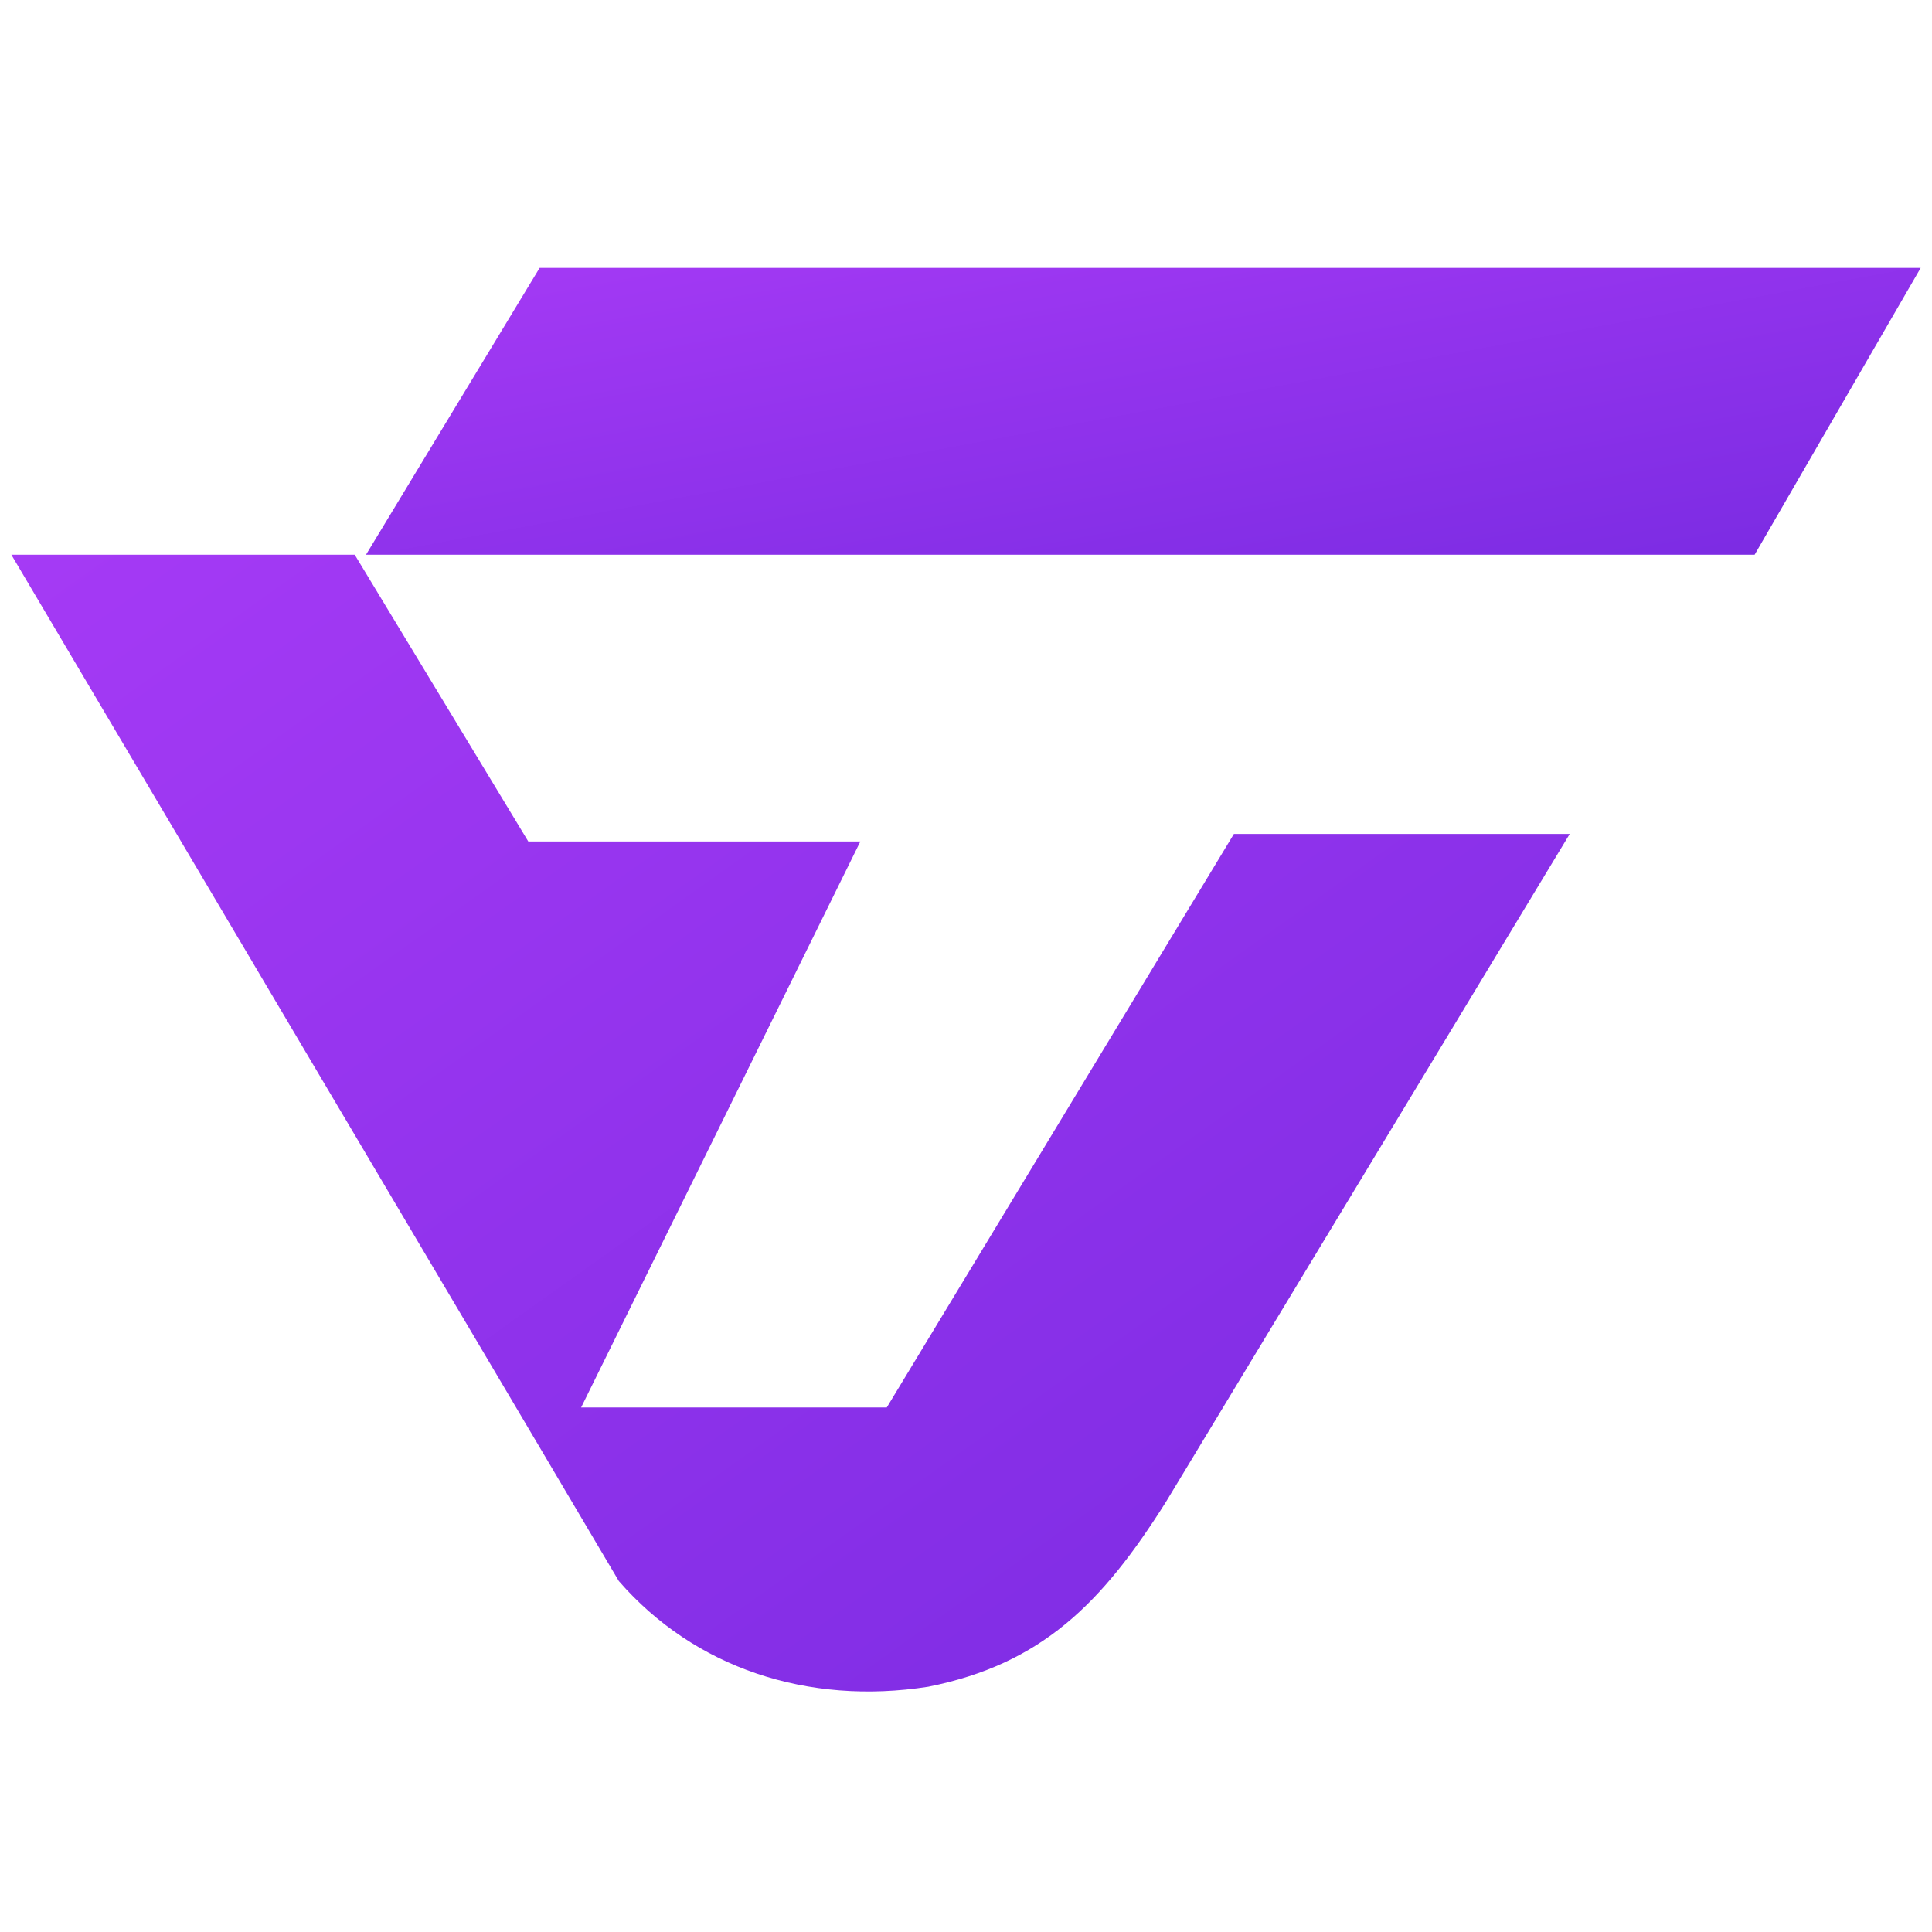
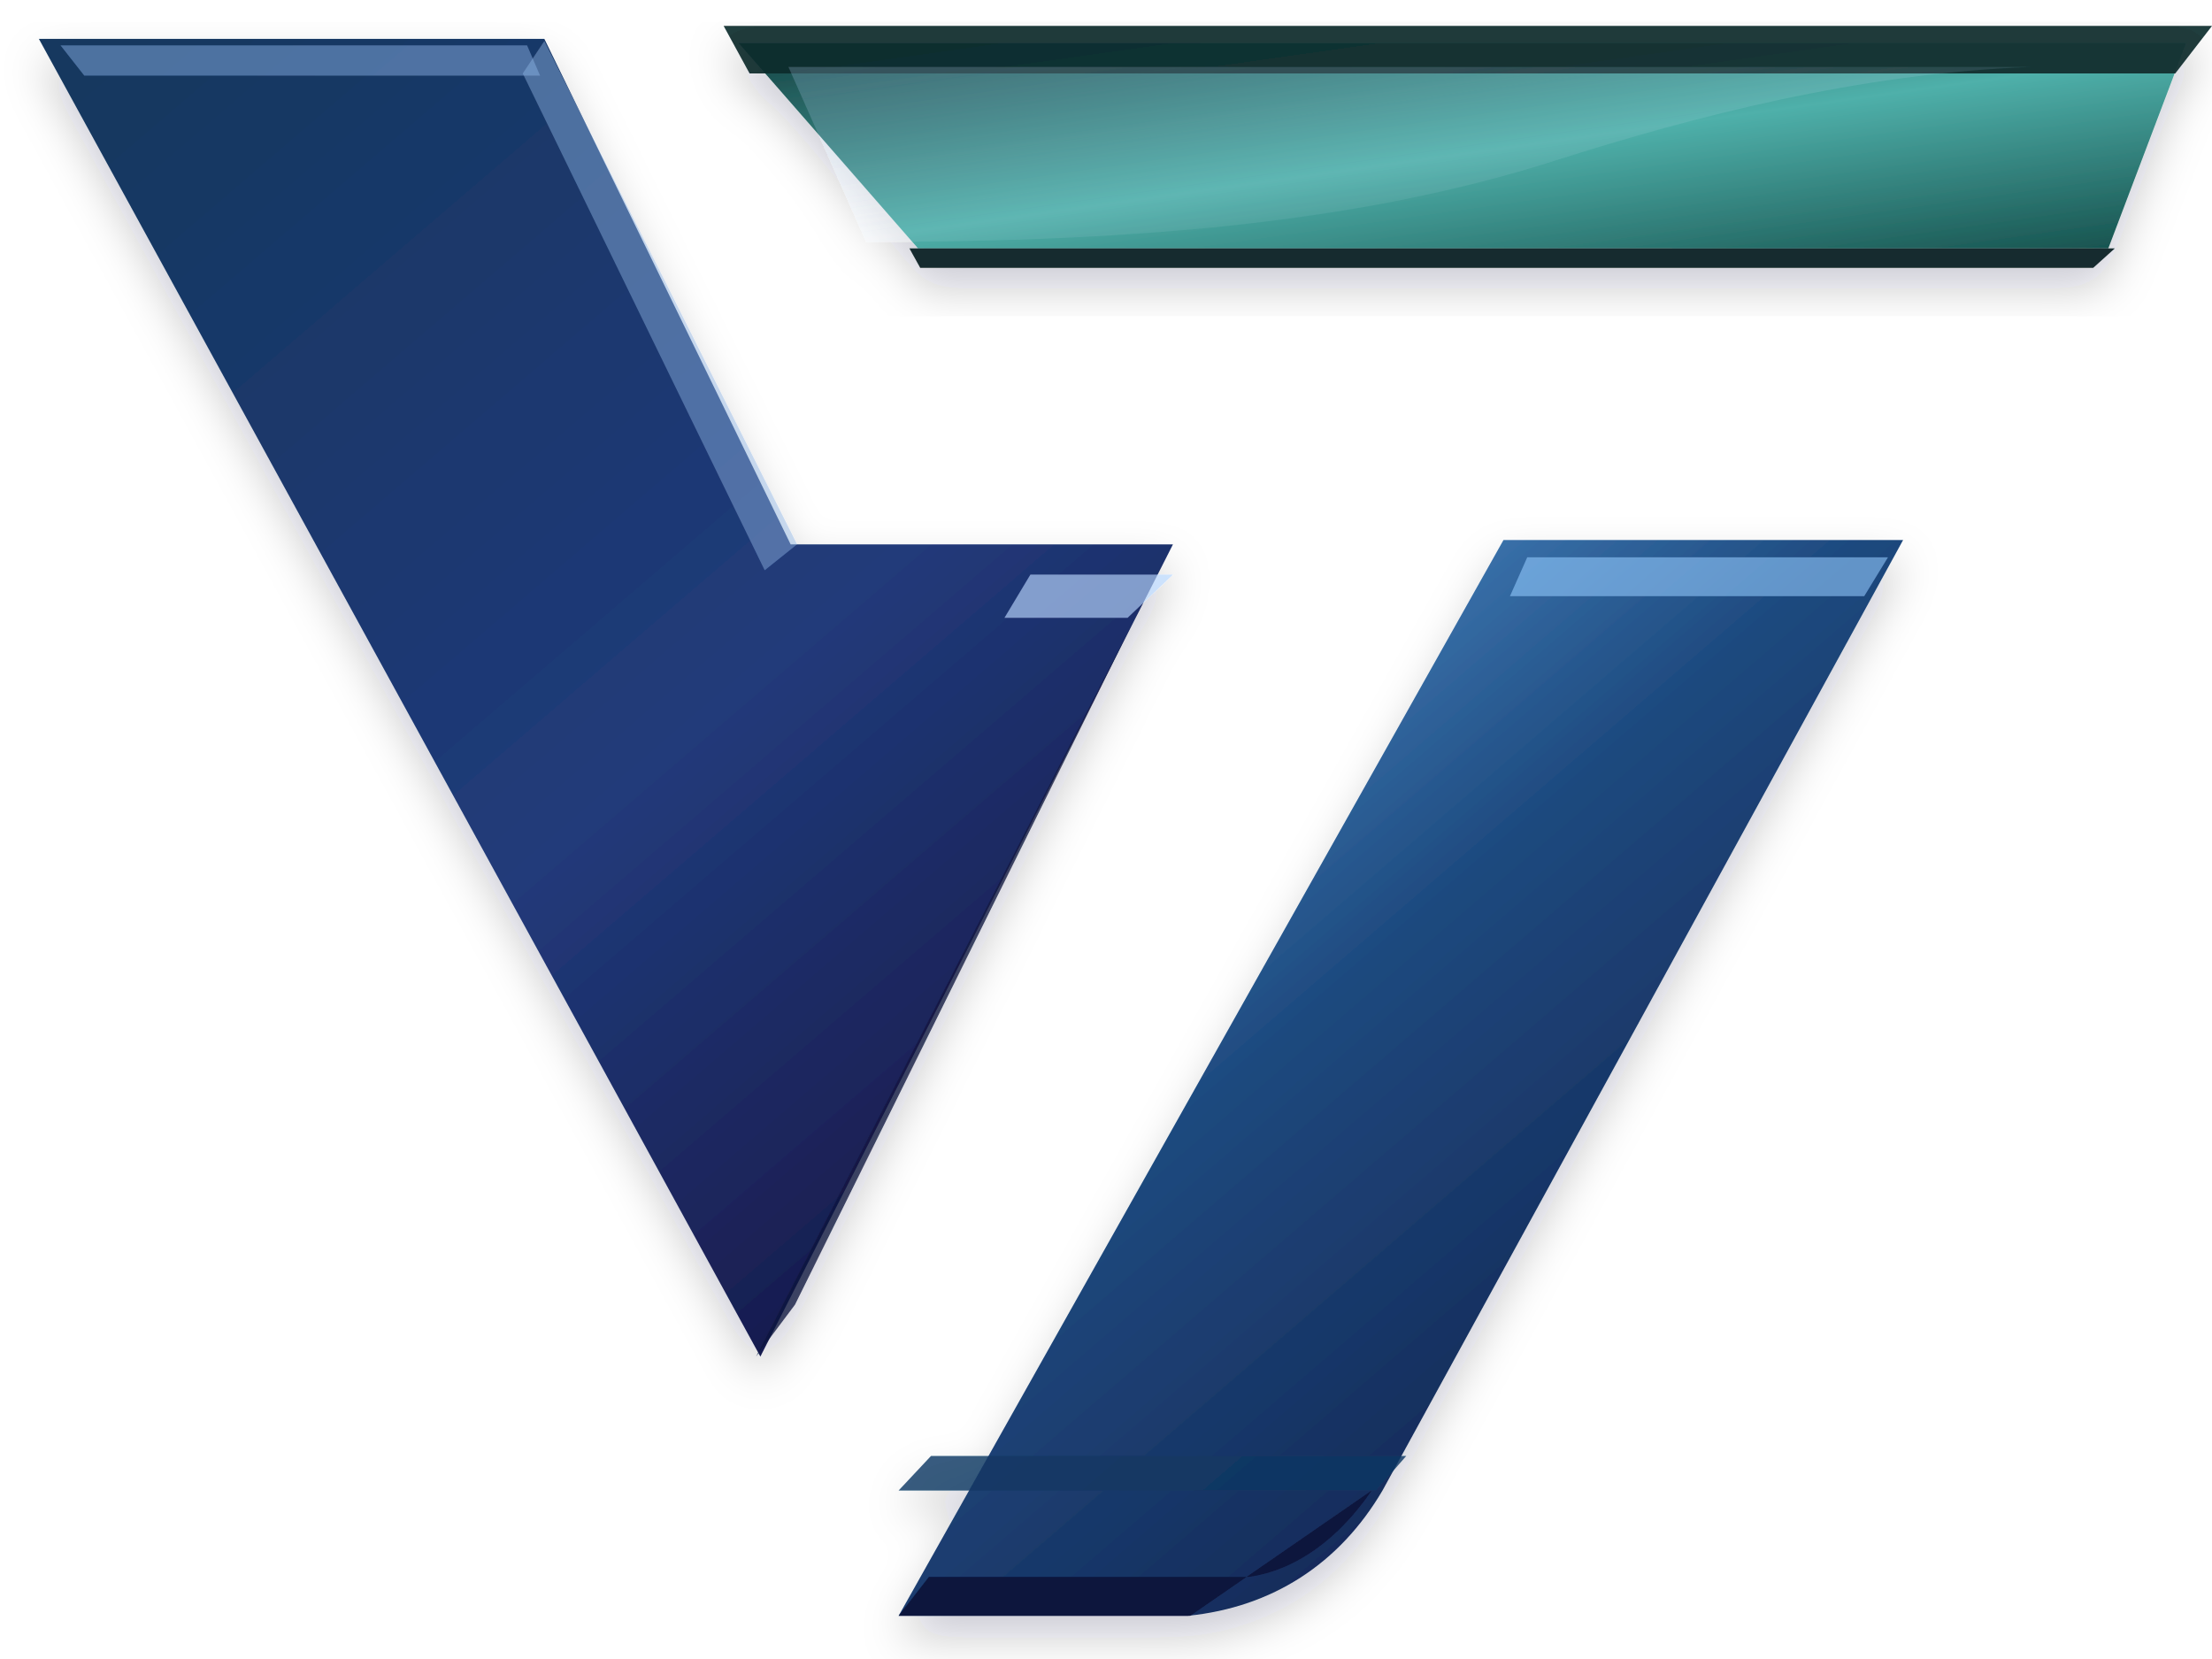
- <svg xmlns="http://www.w3.org/2000/svg" viewBox="0 0 512 512" role="img" aria-label="VTUR simbolo">
+ <svg xmlns="http://www.w3.org/2000/svg" viewBox="0 0 1024 768" role="img" aria-label="VTUR simbolo">
  <defs>
-     <linearGradient id="vturSymbolGradient" x1="0" y1="0" x2="1" y2="1">
-       <stop offset="0%" stop-color="#A53AF5" />
-       <stop offset="100%" stop-color="#7A2BE2" />
+     <linearGradient id="topBarFill" x1="0" y1="0" x2="1" y2="1">
+       <stop offset="0%" stop-color="#133f40" />
+       <stop offset="52%" stop-color="#4fb0aa" />
+       <stop offset="100%" stop-color="#154f4b" />
    </linearGradient>
+     <linearGradient id="leftMarkFill" x1="0.08" y1="0" x2="0.82" y2="1">
+       <stop offset="0%" stop-color="#15375f" />
+       <stop offset="58%" stop-color="#213a7a" />
+       <stop offset="100%" stop-color="#161544" />
+     </linearGradient>
+     <linearGradient id="rightMarkFill" x1="0.1" y1="0" x2="0.9" y2="1">
+       <stop offset="0%" stop-color="#5ea5e3" />
+       <stop offset="42%" stop-color="#1d497e" />
+       <stop offset="100%" stop-color="#11143e" />
+     </linearGradient>
+     <linearGradient id="edgeLight" x1="0" y1="0" x2="1" y2="1">
+       <stop offset="0%" stop-color="#b8d7ff" stop-opacity="0.75" />
+       <stop offset="100%" stop-color="#ffffff" stop-opacity="0" />
+     </linearGradient>
+     <filter id="softShadow" x="-20%" y="-20%" width="140%" height="140%">
+       <feDropShadow dx="0" dy="10" stdDeviation="10" flood-color="#0f172a" flood-opacity="0.2" />
+     </filter>
  </defs>
-   <path fill="url(#vturSymbolGradient)" d="M143 71 L509 71 L465 147 L97 147 Z" />
-   <path fill="url(#vturSymbolGradient)" d="M3 147 L94 147 L140 223 L228 223 L154 373 L235 373 L327 221 L416 221 L309 398 C292 425 276 441 246 447 C214 452 184 442 164 419 Z" />
+   <g filter="url(#softShadow)">
+     <path fill="url(#topBarFill)" d="M342 20 H1012 L976 115 H425 Z" />
+     <path fill="#0f2b2d" d="M335 12 H1024 L1007 34 H347 Z" opacity="0.92" />
+     <path fill="#082326" d="M421 115 H979 L969 124 H426 Z" opacity="0.95" />
+     <path fill="url(#edgeLight)" d="M365 31 H940 C860 34 784 54 721 74 C625 105 515 112 401 112 Z" opacity="0.3" />
+   </g>
+   <g filter="url(#softShadow)">
+     <path fill="url(#leftMarkFill)" d="M18 18 H252 L366 252 L543 252 L352 628 Z" />
+     <path fill="#7ba2d6" d="M28 21 H244 L250 35 H39 Z" opacity="0.55" />
+     <path fill="#8fb4e2" d="M242 34 L354 264 L369 252 L252 19 Z" opacity="0.45" />
+     <path fill="#0f163f" d="M350 628 L543 252 L527 283 L368 604 Z" opacity="0.78" />
+     <path fill="#b8d7ff" d="M477 266 H543 L522 286 H465 Z" opacity="0.65" />
+   </g>
+   <g filter="url(#softShadow)">
+     <path fill="url(#rightMarkFill)" d="M696 250 H881 L640 690 C620 724 589 744 550 748 H416 Z" />
+     <path fill="#95cbff" d="M707 258 H874 L863 276 H699 Z" opacity="0.58" />
+     <path fill="#103763" d="M637 690 H416 L431 674 H651 Z" opacity="0.82" />
+     <path fill="#0d1238" d="M551 748 H416 L430 730 H578 C600 727 620 712 635 690 Z" opacity="0.88" />
+   </g>
</svg>
